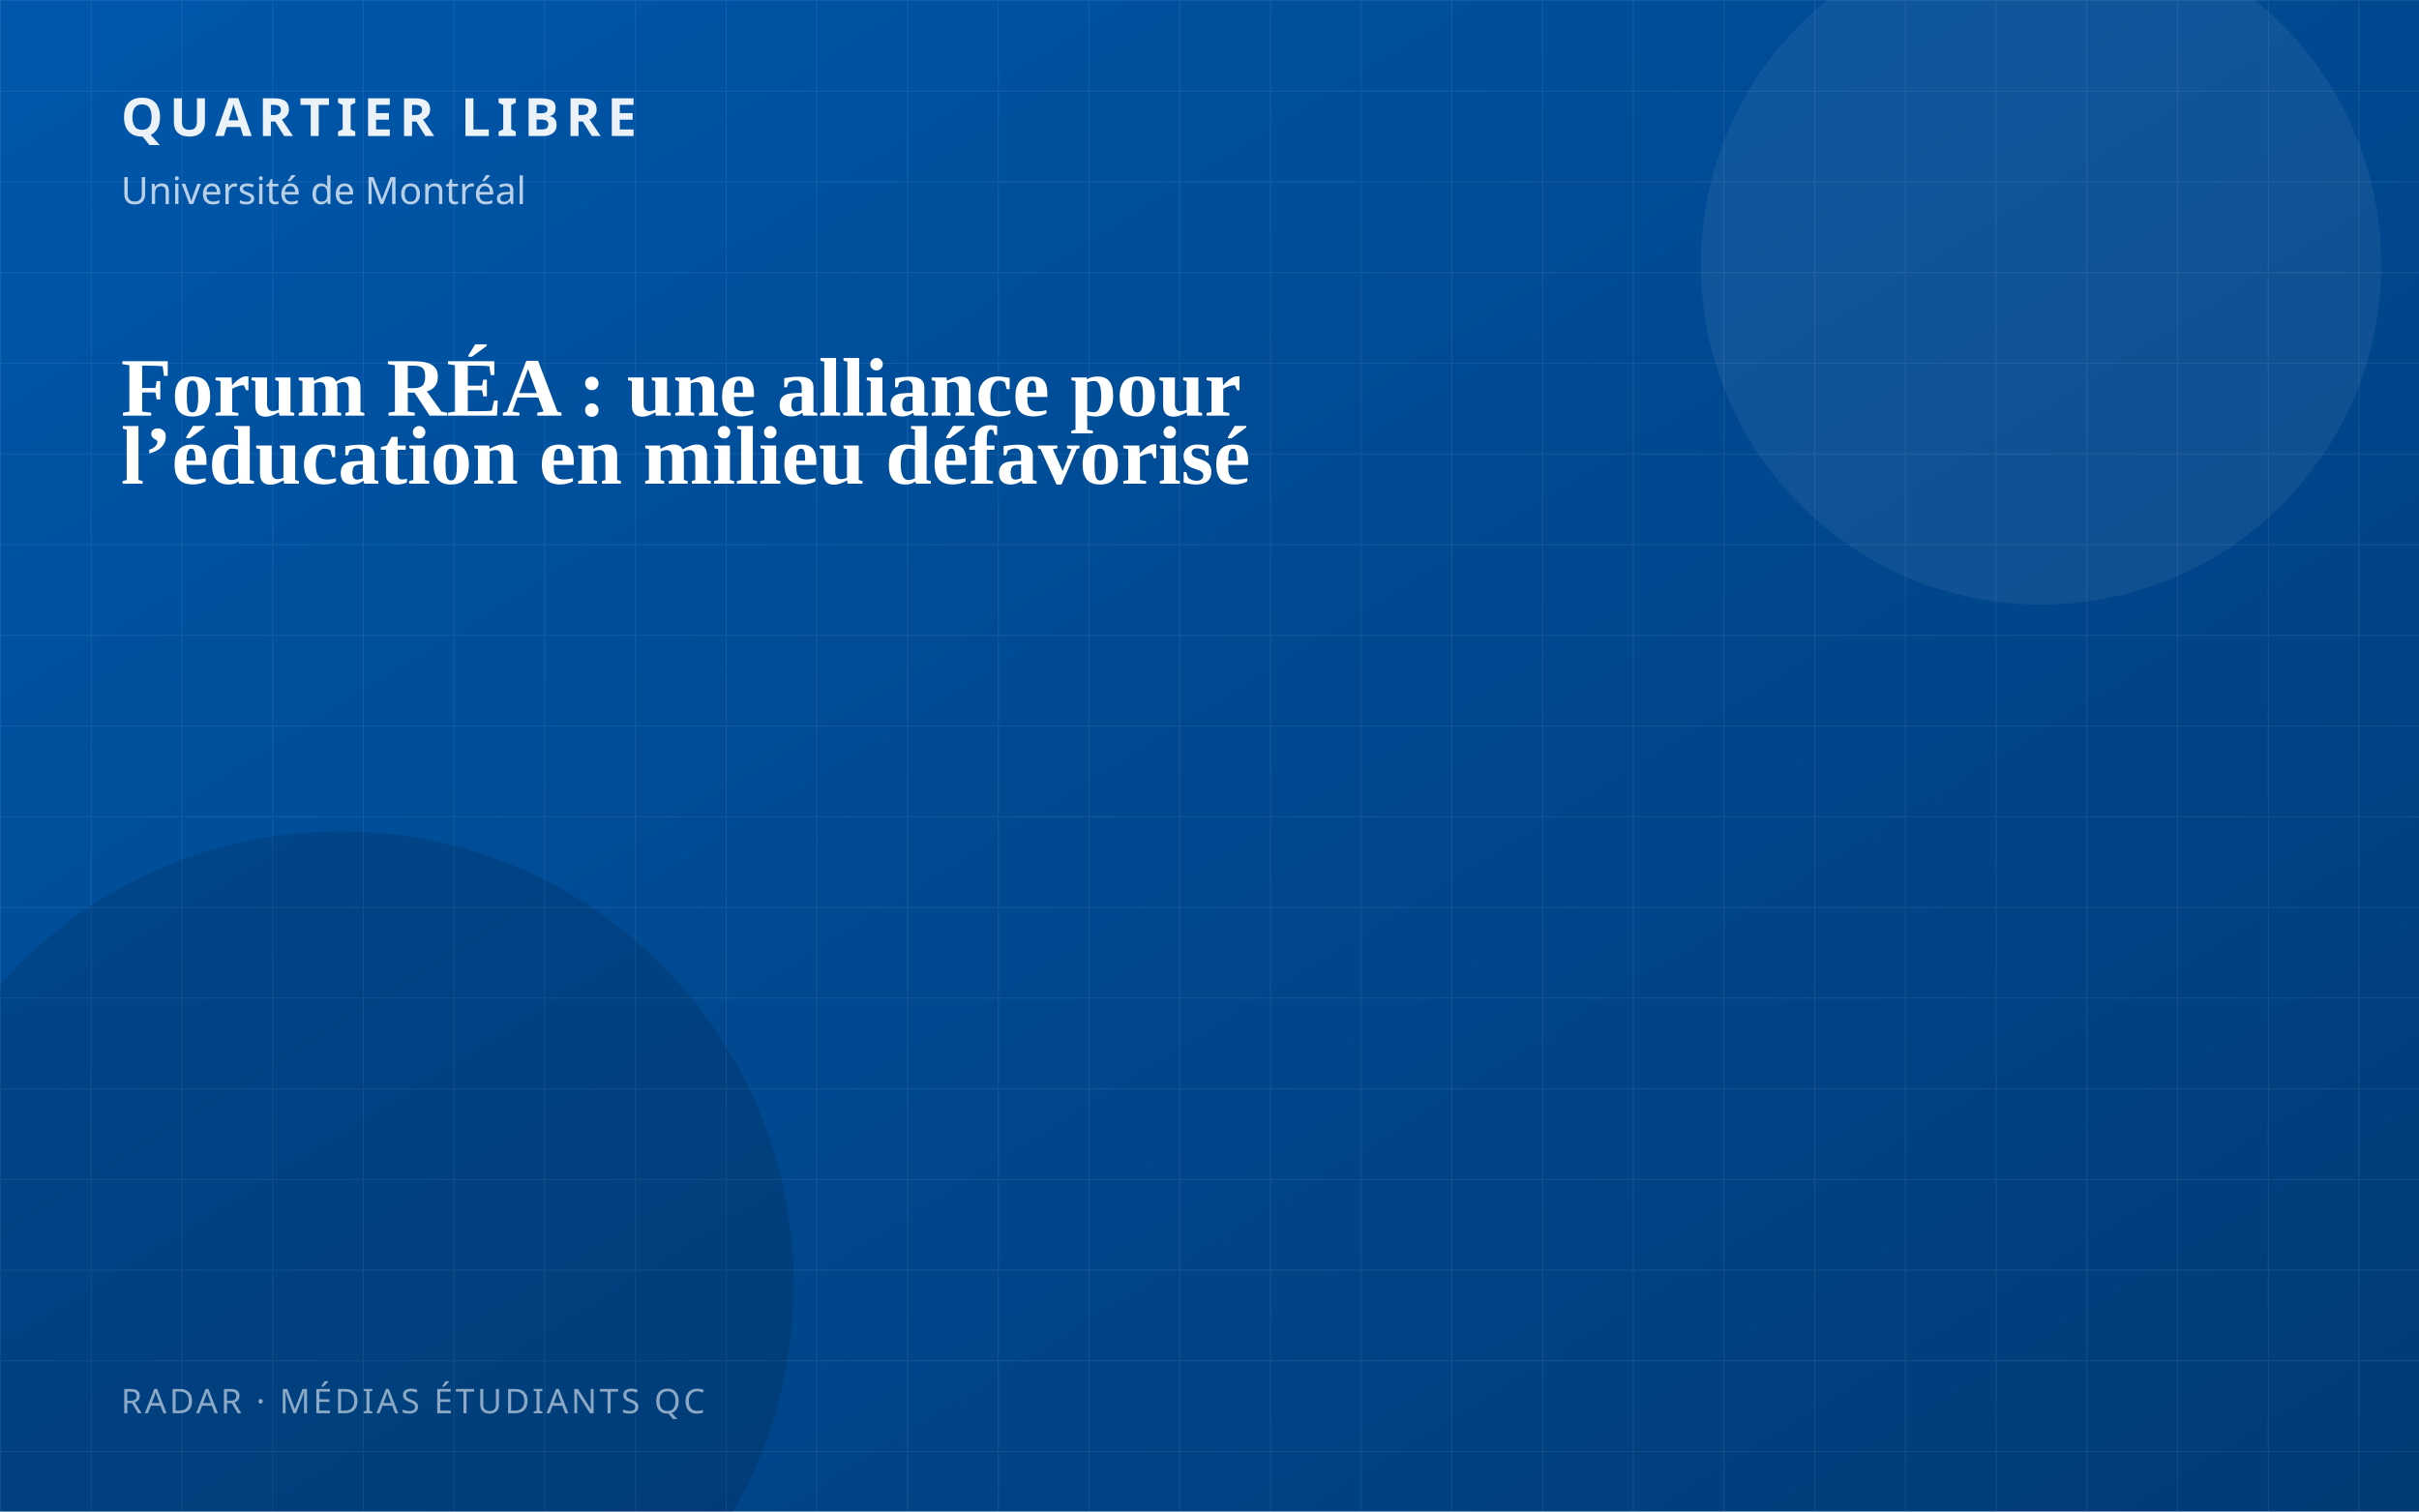
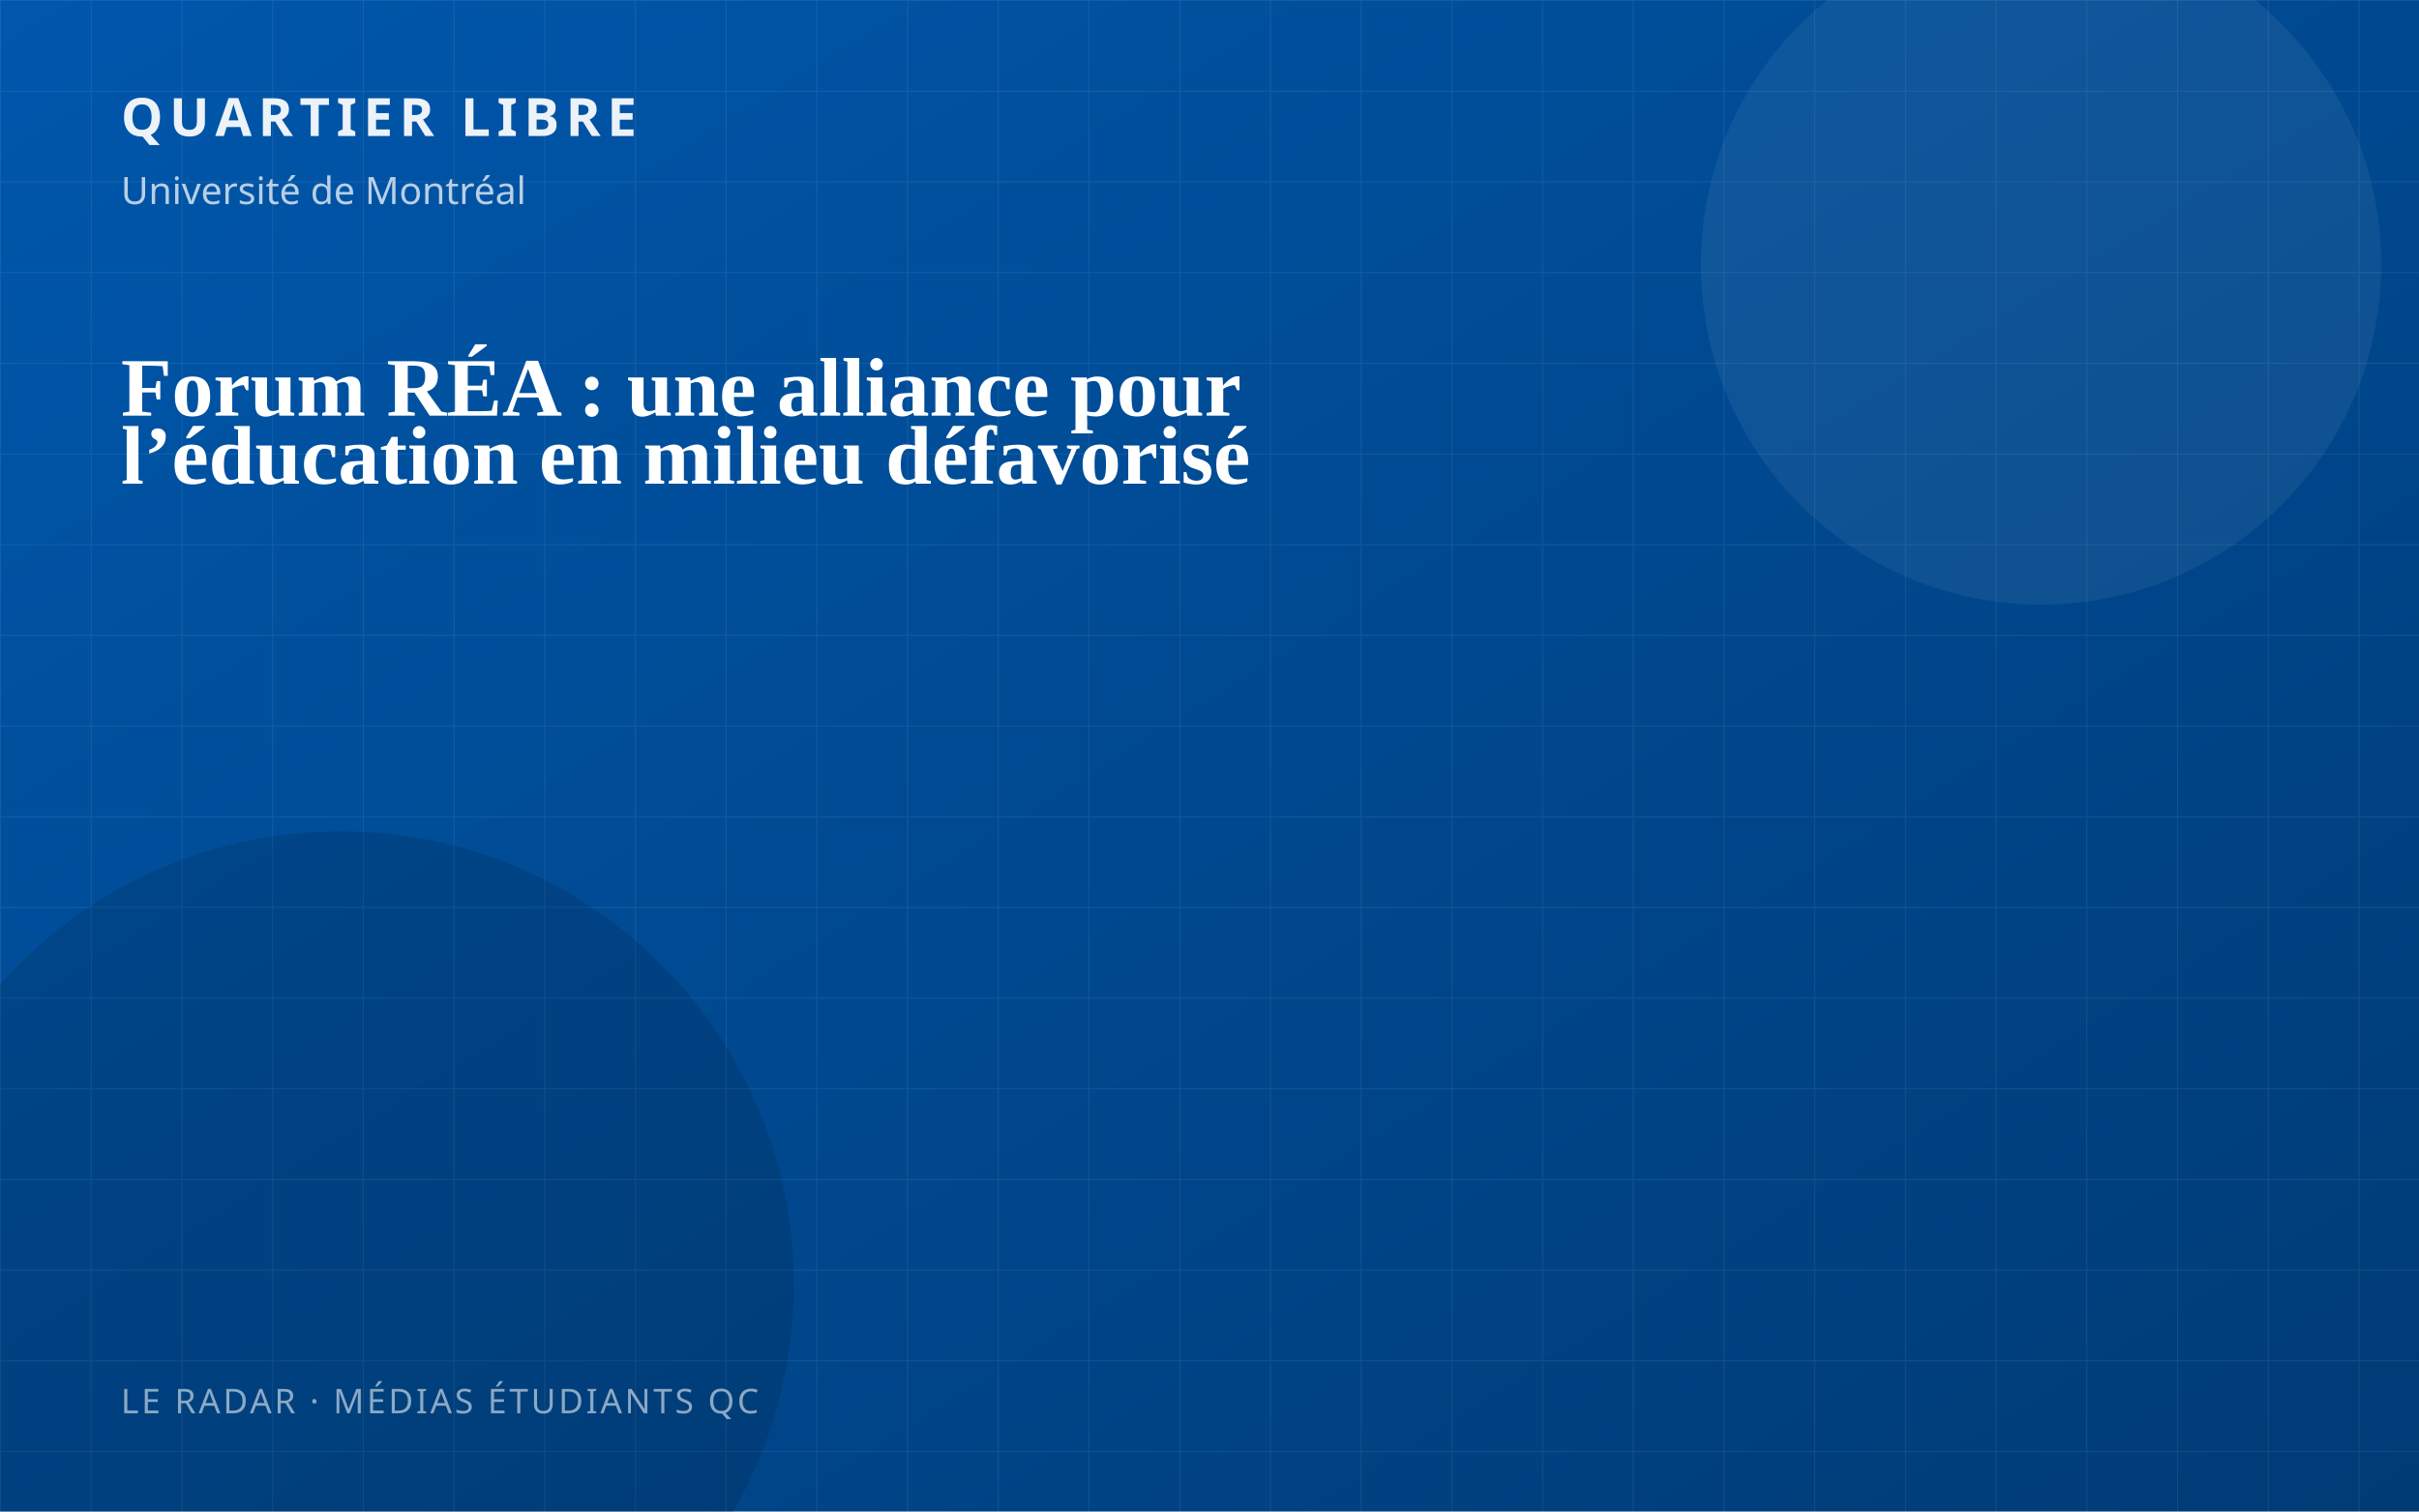
<svg xmlns="http://www.w3.org/2000/svg" width="1280" height="800" viewBox="0 0 1280 800" role="img" aria-label="Forum RÉA : une alliance pour l’éducation en milieu défavorisé">
  <defs>
    <linearGradient id="bg" x1="0" y1="0" x2="1" y2="1">
      <stop offset="0%" stop-color="#0057AC" />
      <stop offset="100%" stop-color="#003b75" />
    </linearGradient>
    <pattern id="grid" width="48" height="48" patternUnits="userSpaceOnUse">
      <path d="M48 0H0V48" fill="none" stroke="rgba(255,255,255,0.08)" stroke-width="1" />
    </pattern>
  </defs>
  <rect width="1280" height="800" fill="url(#bg)" />
  <rect width="1280" height="800" fill="url(#grid)" />
  <circle cx="1080" cy="140" r="180" fill="rgba(255,255,255,0.06)" />
  <circle cx="180" cy="680" r="240" fill="rgba(0,0,0,0.12)" />
  <text x="64" y="72" fill="rgba(255,255,255,0.92)" font-family="system-ui,Segoe UI,sans-serif" font-size="28" font-weight="700" letter-spacing="0.12em">QUARTIER LIBRE</text>
  <text x="64" y="108" fill="rgba(255,255,255,0.72)" font-family="system-ui,Segoe UI,sans-serif" font-size="20" font-weight="500">Université de Montréal</text>
  <text x="64" y="220" fill="#ffffff" font-family="Georgia,'Times New Roman',serif" font-size="44" font-weight="700">
    <tspan x="64" dy="0">Forum RÉA : une alliance pour</tspan>
    <tspan x="64" dy="36">l’éducation en milieu défavorisé</tspan>
  </text>
-   <text x="64" y="748" fill="rgba(255,255,255,0.55)" font-family="system-ui,Segoe UI,sans-serif" font-size="18" letter-spacing="0.08em">RADAR · MÉDIAS ÉTUDIANTS QC</text>
+   <text x="64" y="748" fill="rgba(255,255,255,0.55)" font-family="system-ui,Segoe UI,sans-serif" font-size="18" letter-spacing="0.08em">LE RADAR · MÉDIAS ÉTUDIANTS QC</text>
</svg>
